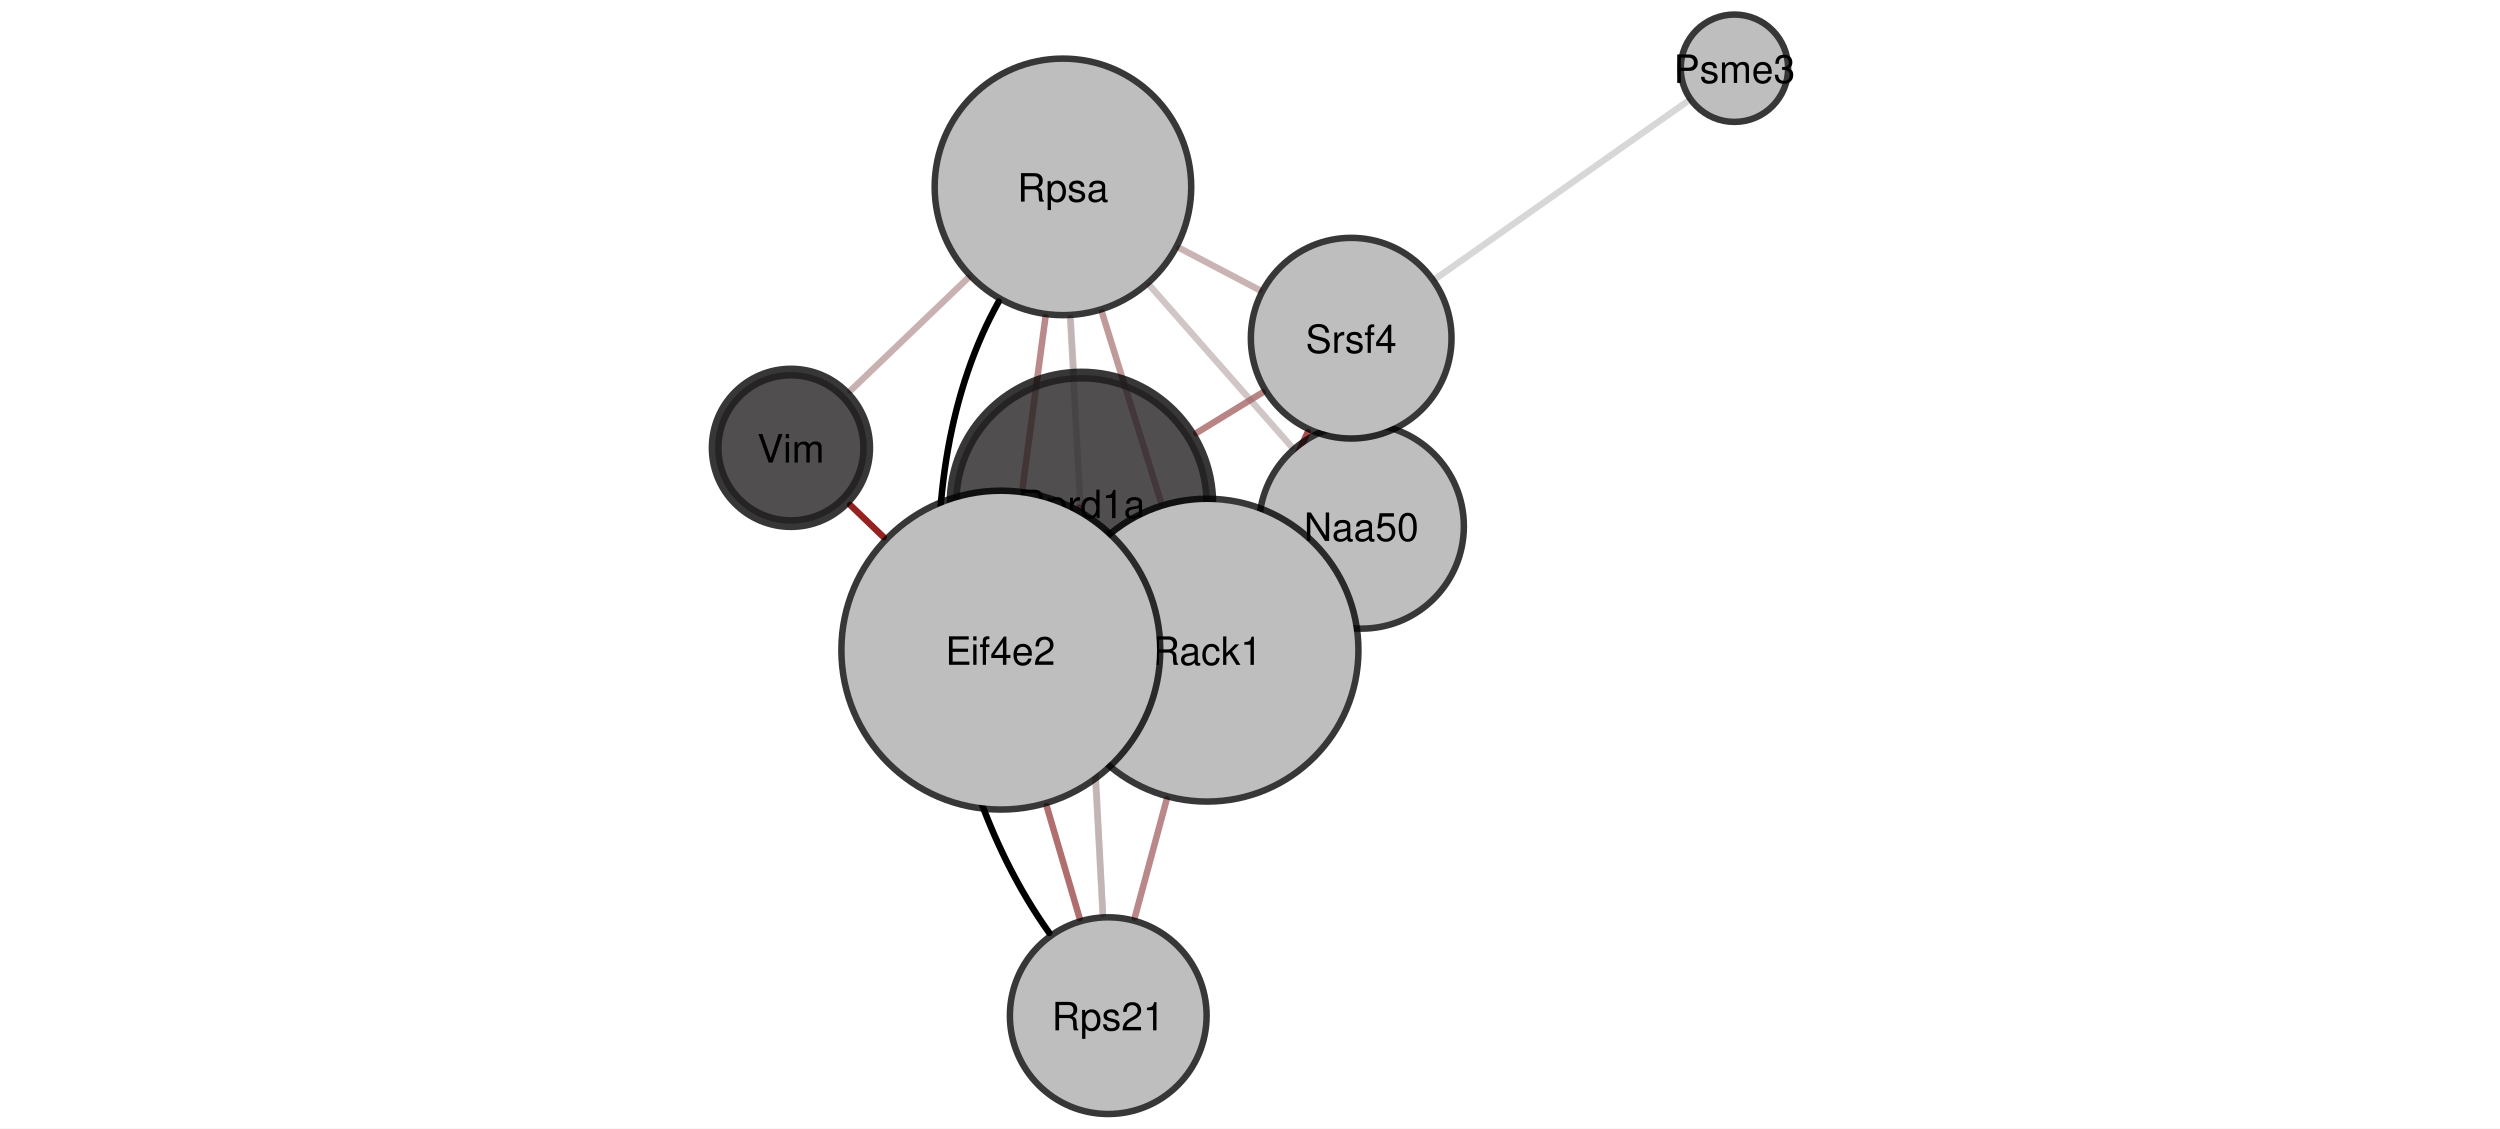
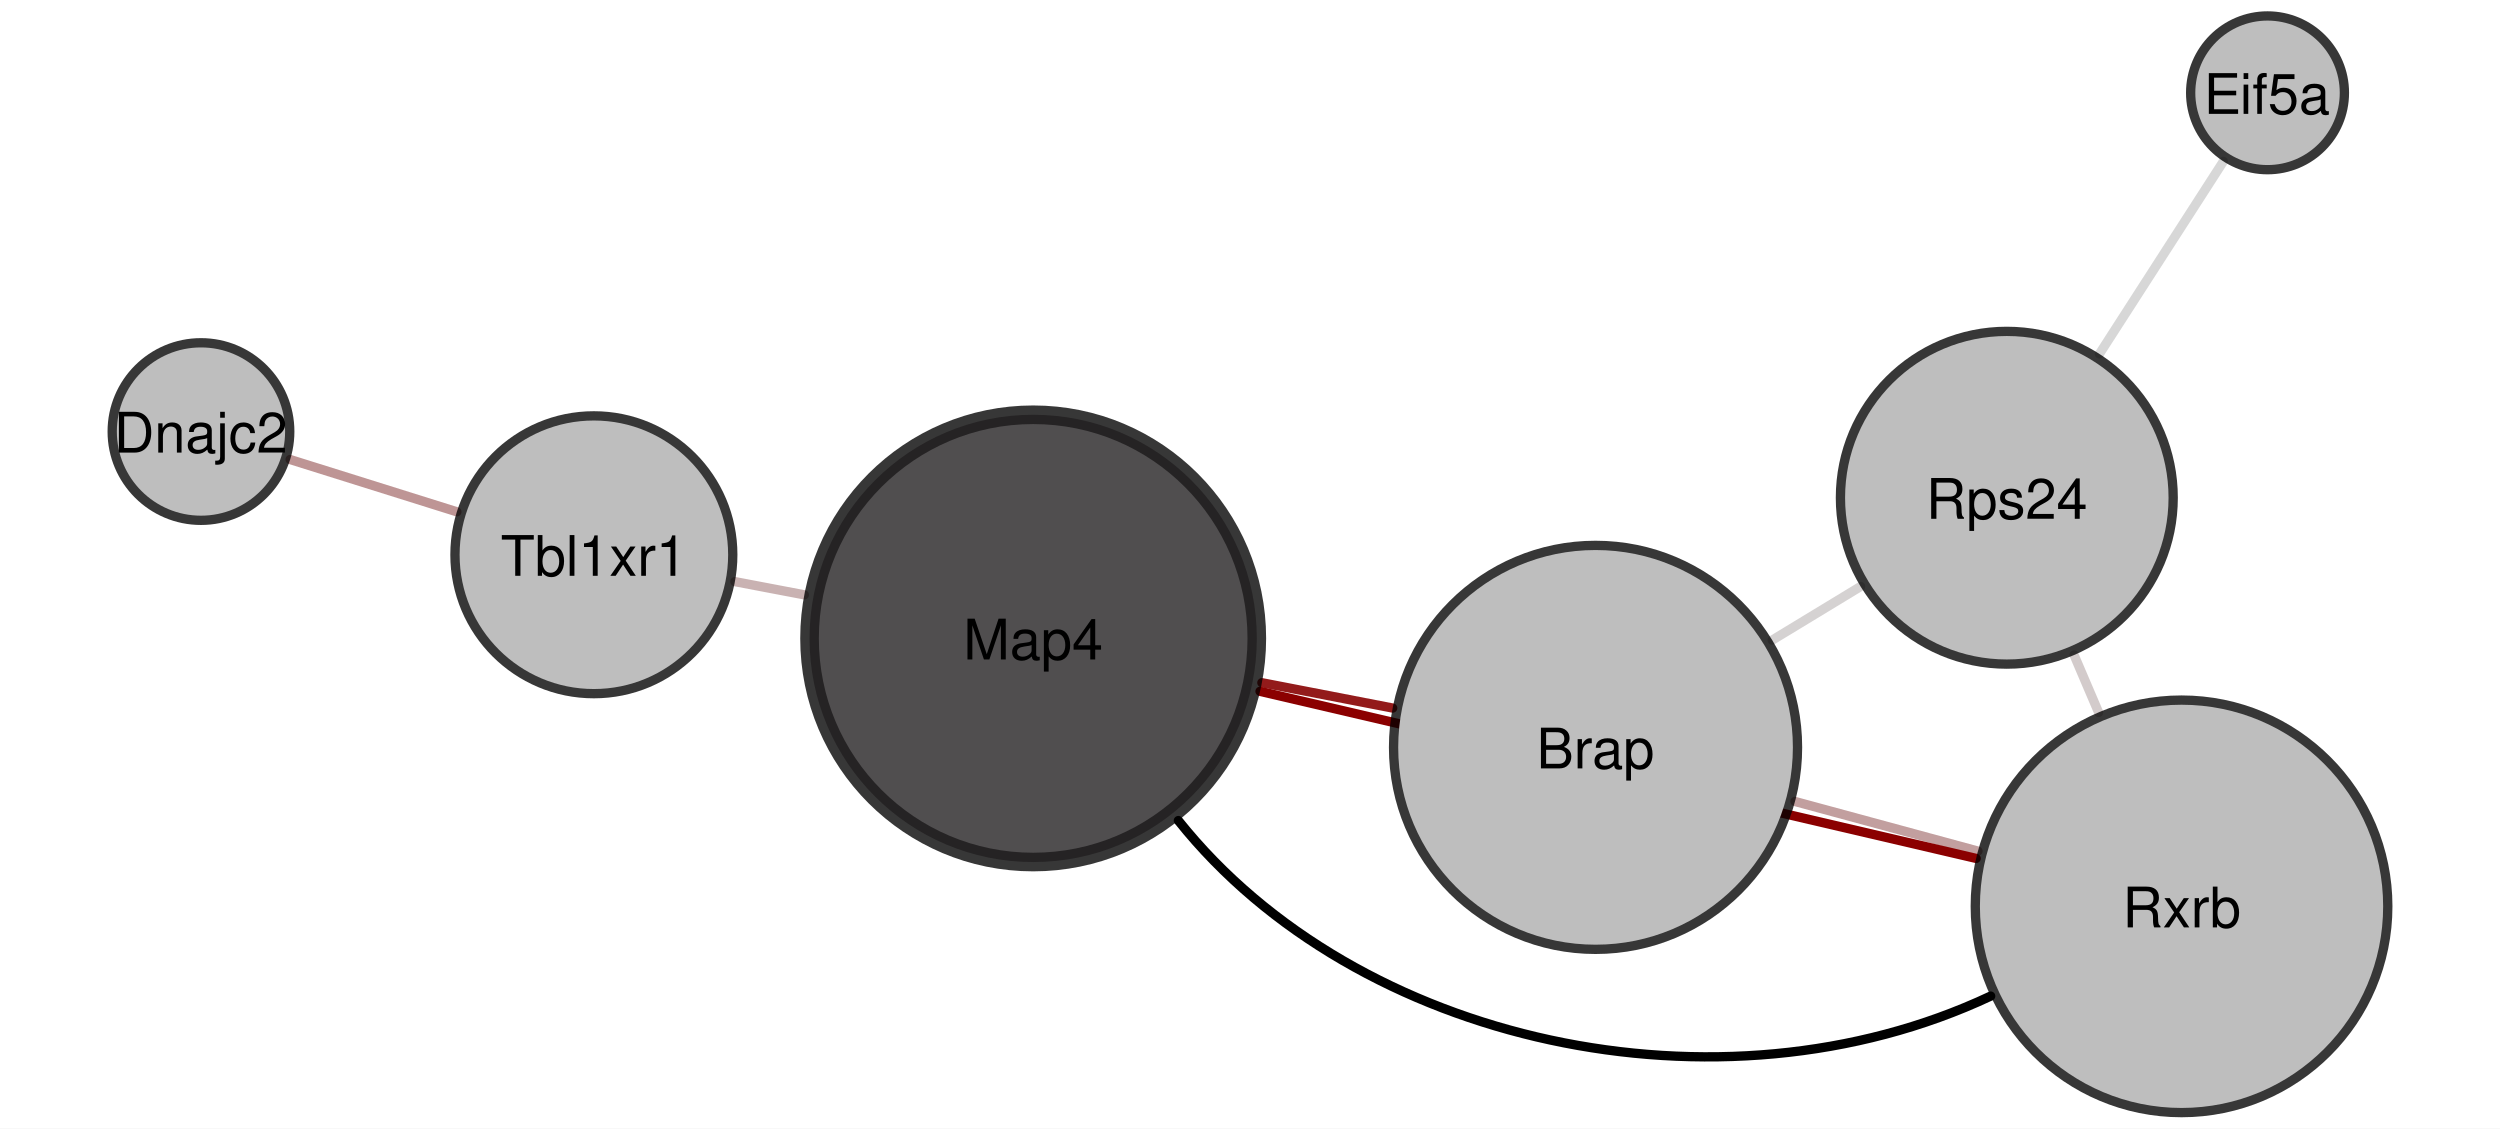
<svg xmlns="http://www.w3.org/2000/svg" version="1.1" baseProfile="full" x="0px" y="0px" width="1513px" height="683px" viewBox="0 0 1513 683">
  <g stroke-linejoin="miter" stroke-dashoffset="0" stroke-dasharray="none" stroke-width="1" stroke-miterlimit="10" stroke-linecap="square">
    <g fill-opacity="1" fill-rule="nonzero" stroke="none" fill="#ffffff">
      <path d="M 0 0 L 1513 0 L 1513 683 L 0 683 L 0 0 z" />
    </g>
-     <g transform="matrix(1.969167, 0, 0, 1.969167, 719.4116, 294.9842)">
-       <g stroke-linejoin="round" stroke-width="2" stroke-linecap="round" fill="none" stroke-opacity="0.686" stroke="#b49999">
-         <path d="M -26.364 131.16 L -30.808 46.328" />
+     <g transform="matrix(2.819731, 0, 0, 2.819731, 854.1492, 334.5016)">
+       <g stroke-linejoin="round" stroke-width="2" stroke-linecap="round" fill="none" stroke-opacity="0.761" stroke="#aa7474">
+         <path d="M -204.859 -8.78 L -240.647 -20.003" />
      </g>
    </g>
-     <g transform="matrix(1.969167, 0, 0, 1.969167, 719.4116, 294.9842)">
-       <g stroke-linejoin="round" stroke-width="2" stroke-linecap="round" fill="none" stroke-opacity="0.831" stroke="#a15151">
-         <path d="M -33.537 132.384 L -43.649 97.978" />
+     <g transform="matrix(2.819731, 0, 0, 2.819731, 854.1492, 334.5016)">
+       <g stroke-linejoin="round" stroke-width="2" stroke-linecap="round" fill="none" stroke-opacity="0.702" stroke="#b29191">
+         <path d="M -145.186 6.204 L -130.285 9.041" />
      </g>
    </g>
-     <g transform="matrix(1.969167, 0, 0, 1.969167, 719.4116, 294.9842)">
-       <g stroke-linejoin="round" stroke-width="2" stroke-linecap="round" fill="none" stroke-opacity="0.784" stroke="#a76868">
-         <path d="M -16.581 132.199 L -6.772 95.905" />
+     <g transform="matrix(2.819731, 0, 0, 2.819731, 854.1492, 334.5016)">
+       <g stroke-linejoin="round" stroke-width="2" stroke-linecap="round" fill="none" stroke-opacity="0.624" stroke="#bcb6b6">
+         <path d="M 77.449 18.765 L 96.423 7.248" />
      </g>
    </g>
-     <g transform="matrix(1.969167, 0, 0, 1.969167, 719.4116, 294.9842)">
-       <g stroke-linejoin="round" stroke-width="2" stroke-linecap="round" fill="none" stroke-opacity="0.631" stroke="#bbb3b3">
-         <path d="M -26.435 131.164 L -36.449 -52.004" />
+     <g transform="matrix(2.819731, 0, 0, 2.819731, 854.1492, 334.5016)">
+       <g stroke-linejoin="round" stroke-width="2" stroke-linecap="round" fill="none" stroke-opacity="0.741" stroke="#ad7e7e">
+         <path d="M 82.339 53.391 L 121.614 64.047" />
      </g>
    </g>
-     <g transform="matrix(1.969167, 0, 0, 1.969167, 719.4116, 294.9842)">
-       <g stroke-linejoin="round" stroke-width="2" stroke-linecap="round" fill="none" stroke-opacity="1" stroke="#000000">
-         <path d="M -58.401 -57.095 C -88.235 -3.8 -81.279 83.064 -42.864 136.922" />
+     <g transform="matrix(2.819731, 0, 0, 2.819731, 854.1492, 334.5016)">
+       <g stroke-linejoin="round" stroke-width="2" stroke-linecap="round" fill="none" stroke-opacity="0.961" stroke="#901313">
+         <path d="M -4.009 33.342 L -32.08 27.903" />
      </g>
    </g>
-     <g transform="matrix(1.969167, 0, 0, 1.969167, 719.4116, 294.9842)">
-       <g stroke-linejoin="round" stroke-width="2" stroke-linecap="round" fill="none" stroke-opacity="0.698" stroke="#b29292">
-         <path d="M 21.743 -60.661 L -2.865 -73.579" />
+     <g transform="matrix(2.819731, 0, 0, 2.819731, 854.1492, 334.5016)">
+       <g stroke-linejoin="round" stroke-width="2" stroke-linecap="round" fill="none" stroke-opacity="0.639" stroke="#baaeae">
+         <path d="M 142.238 21.954 L 147.507 34.275" />
      </g>
    </g>
-     <g transform="matrix(1.969167, 0, 0, 1.969167, 719.4116, 294.9842)">
-       <g stroke-linejoin="round" stroke-width="2" stroke-linecap="round" fill="none" stroke-opacity="0.655" stroke="#b8a8a8">
-         <path d="M -35.393 -36.464 L -36.301 -52.013" />
+     <g transform="matrix(2.819731, 0, 0, 2.819731, 854.1492, 334.5016)">
+       <g stroke-linejoin="round" stroke-width="2" stroke-linecap="round" fill="none" stroke-opacity="0.608" stroke="#bebebe">
+         <path d="M 174.289 -83.993 L 147.679 -42.666" />
      </g>
    </g>
-     <g transform="matrix(1.969167, 0, 0, 1.969167, 719.4116, 294.9842)">
-       <g stroke-linejoin="round" stroke-width="2" stroke-linecap="round" fill="none" stroke-opacity="0.784" stroke="#a76969">
-         <path d="M -51.104 0.451 L -44.029 -52.303" />
+     <g transform="matrix(2.819731, 0, 0, 2.819731, 854.1492, 334.5016)">
+       <g stroke-linejoin="round" stroke-width="2" stroke-linecap="round" fill="none" stroke-opacity="1" stroke="#8b0000">
+         <path d="M 121.219 65.614 L -32.475 29.753" />
      </g>
    </g>
-     <g transform="matrix(1.969167, 0, 0, 1.969167, 719.4116, 294.9842)">
-       <g stroke-linejoin="round" stroke-width="2" stroke-linecap="round" fill="none" stroke-opacity="0.655" stroke="#b8a8a8">
-         <path d="M 31.64 -12.454 L -11.957 -62.016" />
+     <g transform="matrix(2.819731, 0, 0, 2.819731, 854.1492, 334.5016)">
+       <g stroke-linejoin="round" stroke-width="2" stroke-linecap="round" fill="none" stroke-opacity="1" stroke="#000000">
+         <path d="M -50.008 57.495 C -11.704 105.564 66.353 122.428 124.338 95.163" />
      </g>
    </g>
-     <g transform="matrix(1.969167, 0, 0, 1.969167, 719.4116, 294.9842)">
-       <g stroke-linejoin="round" stroke-width="2" stroke-linecap="round" fill="none" stroke-opacity="0.753" stroke="#ab7878">
-         <path d="M -8.487 4.631 L -26.651 -53.768" />
+     <g transform="matrix(2.819731, 0, 0, 2.819731, 854.1492, 334.5016)">
+       <g stroke-linejoin="round" stroke-width="4" stroke-linecap="round" fill="none" stroke-opacity="0.784" stroke="#000000">
+         <path d="M -241.728 -26.005 C -241.728 -16.033 -249.812 -7.95 -259.783 -7.95 C -269.754 -7.95 -277.837 -16.033 -277.837 -26.005 C -277.837 -35.976 -269.754 -44.059 -259.783 -44.059 C -249.812 -44.059 -241.728 -35.976 -241.728 -26.005 z" />
      </g>
    </g>
-     <g transform="matrix(1.969167, 0, 0, 1.969167, 719.4116, 294.9842)">
-       <g stroke-linejoin="round" stroke-width="2" stroke-linecap="round" fill="none" stroke-opacity="0.702" stroke="#b29090">
-         <path d="M -104.003 -29.675 L -67.826 -64.383" />
+     <g transform="matrix(2.819731, 0, 0, 2.819731, 854.1492, 334.5016)">
+       <g fill-opacity="1" fill-rule="nonzero" stroke="none" fill="#bebebe">
+         <path d="M -241.728 -26.005 C -241.728 -16.033 -249.812 -7.95 -259.783 -7.95 C -269.754 -7.95 -277.837 -16.033 -277.837 -26.005 C -277.837 -35.976 -269.754 -44.059 -259.783 -44.059 C -249.812 -44.059 -241.728 -35.976 -241.728 -26.005 z" />
      </g>
    </g>
-     <g transform="matrix(1.969167, 0, 0, 1.969167, 719.4116, 294.9842)">
-       <g stroke-linejoin="round" stroke-width="2" stroke-linecap="round" fill="none" stroke-opacity="0.882" stroke="#9a3838">
-         <path d="M -52.943 41.261 L -33.671 6.187" />
+     <g transform="matrix(2.819731, 0, 0, 2.819731, 68.96769, 273.9142)">
+       <text fill-opacity="1" font-style="normal" font-family="Helvetica" font-weight="normal" stroke="none" fill="#000000" font-size="12" x="0" y="0">Dnajc2</text>
+     </g>
+     <g transform="matrix(2.819731, 0, 0, 2.819731, 854.1492, 334.5016)">
+       <g stroke-linejoin="round" stroke-width="4" stroke-linecap="round" fill="none" stroke-opacity="0.784" stroke="#000000">
+         <path d="M -146.642 0.441 C -146.642 16.354 -159.543 29.255 -175.456 29.255 C -191.37 29.255 -204.27 16.354 -204.27 0.441 C -204.27 -15.473 -191.37 -28.373 -175.456 -28.373 C -159.543 -28.373 -146.642 -15.473 -146.642 0.441 z" />
      </g>
    </g>
-     <g transform="matrix(1.969167, 0, 0, 1.969167, 719.4116, 294.9842)">
-       <g stroke-linejoin="round" stroke-width="2" stroke-linecap="round" fill="none" stroke-opacity="0.714" stroke="#b08b8b">
-         <path d="M 8.345 8.289 L 20.72 9.296" />
+     <g transform="matrix(2.819731, 0, 0, 2.819731, 854.1492, 334.5016)">
+       <g fill-opacity="1" fill-rule="nonzero" stroke="none" fill="#bebebe">
+         <path d="M -146.642 0.441 C -146.642 16.354 -159.543 29.255 -175.456 29.255 C -191.37 29.255 -204.27 16.354 -204.27 0.441 C -204.27 -15.473 -191.37 -28.373 -175.456 -28.373 C -159.543 -28.373 -146.642 -15.473 -146.642 0.441 z" />
      </g>
    </g>
-     <g transform="matrix(1.969167, 0, 0, 1.969167, 719.4116, 294.9842)">
-       <g stroke-linejoin="round" stroke-width="2" stroke-linecap="round" fill="none" stroke-opacity="0.851" stroke="#9f4949">
-         <path d="M -6.014 36.419 L -25.284 13.912" />
+     <g transform="matrix(2.819731, 0, 0, 2.819731, 302.9955, 348.4831)">
+       <text fill-opacity="1" font-style="normal" font-family="Helvetica" font-weight="normal" stroke="none" fill="#000000" font-size="12" x="0" y="0">Tbl1xr1</text>
+     </g>
+     <g transform="matrix(2.819731, 0, 0, 2.819731, 854.1492, 334.5016)">
+       <g stroke-linejoin="round" stroke-width="4" stroke-linecap="round" fill="none" stroke-opacity="0.784" stroke="#000000">
+         <path d="M 81.886 41.778 C 81.886 65.169 62.925 84.131 39.534 84.131 C 16.143 84.131 -2.819 65.169 -2.819 41.778 C -2.819 18.387 16.143 -0.574 39.534 -0.574 C 62.925 -0.574 81.886 18.387 81.886 41.778 z" />
      </g>
    </g>
-     <g transform="matrix(1.969167, 0, 0, 1.969167, 719.4116, 294.9842)">
-       <g stroke-linejoin="round" stroke-width="2" stroke-linecap="round" fill="none" stroke-opacity="0.792" stroke="#a66464">
-         <path d="M 22.784 -29.233 L 2.376 -16.732" />
+     <g transform="matrix(2.819731, 0, 0, 2.819731, 854.1492, 334.5016)">
+       <g fill-opacity="1" fill-rule="nonzero" stroke="none" fill="#bebebe">
+         <path d="M 81.886 41.778 C 81.886 65.169 62.925 84.131 39.534 84.131 C 16.143 84.131 -2.819 65.169 -2.819 41.778 C -2.819 18.387 16.143 -0.574 39.534 -0.574 C 62.925 -0.574 81.886 18.387 81.886 41.778 z" />
      </g>
    </g>
-     <g transform="matrix(1.969167, 0, 0, 1.969167, 719.4116, 294.9842)">
-       <g stroke-linejoin="round" stroke-width="2" stroke-linecap="round" fill="none" stroke-opacity="0.608" stroke="#bebebe">
-         <path d="M 75.96 -64.198 L 153.41 -118.755" />
+     <g transform="matrix(2.819731, 0, 0, 2.819731, 929.8873, 465.043)">
+       <text fill-opacity="1" font-style="normal" font-family="Helvetica" font-weight="normal" stroke="none" fill="#000000" font-size="12" x="0" y="0">Brap</text>
+     </g>
+     <g transform="matrix(2.819731, 0, 0, 2.819731, 854.1492, 334.5016)">
+       <g stroke-linejoin="round" stroke-width="4" stroke-linecap="round" fill="none" stroke-opacity="0.784" stroke="#000000">
+         <path d="M 162.515 -11.8 C 162.515 7.37 146.975 22.911 127.805 22.911 C 108.635 22.911 93.094 7.37 93.094 -11.8 C 93.094 -30.97 108.635 -46.51 127.805 -46.51 C 146.975 -46.51 162.515 -30.97 162.515 -11.8 z" />
      </g>
    </g>
-     <g transform="matrix(1.969167, 0, 0, 1.969167, 719.4116, 294.9842)">
-       <g stroke-linejoin="round" stroke-width="2" stroke-linecap="round" fill="none" stroke-opacity="0.82" stroke="#a25757">
-         <path d="M 27.761 32.258 L 42.7 20.268" />
+     <g transform="matrix(2.819731, 0, 0, 2.819731, 854.1492, 334.5016)">
+       <g fill-opacity="1" fill-rule="nonzero" stroke="none" fill="#bebebe">
+         <path d="M 162.515 -11.8 C 162.515 7.37 146.975 22.911 127.805 22.911 C 108.635 22.911 93.094 7.37 93.094 -11.8 C 93.094 -30.97 108.635 -46.51 127.805 -46.51 C 146.975 -46.51 162.515 -30.97 162.515 -11.8 z" />
      </g>
    </g>
-     <g transform="matrix(1.969167, 0, 0, 1.969167, 719.4116, 294.9842)">
-       <g stroke-linejoin="round" stroke-width="2" stroke-linecap="round" fill="none" stroke-opacity="0.851" stroke="#9e4747">
-         <path d="M -10.462 33.763 L 22.375 22.482" />
+     <g transform="matrix(2.819731, 0, 0, 2.819731, 1165.62, 313.9676)">
+       <text fill-opacity="1" font-style="normal" font-family="Helvetica" font-weight="normal" stroke="none" fill="#000000" font-size="12" x="0" y="0">Rps24</text>
+     </g>
+     <g transform="matrix(2.819731, 0, 0, 2.819731, 854.1492, 334.5016)">
+       <g stroke-linejoin="round" stroke-width="4" stroke-linecap="round" fill="none" stroke-opacity="0.784" stroke="#000000">
+         <path d="M 208.576 75.9 C 208.576 99.798 189.203 119.171 165.306 119.171 C 141.408 119.171 122.035 99.798 122.035 75.9 C 122.035 52.002 141.408 32.629 165.306 32.629 C 189.203 32.629 208.576 52.002 208.576 75.9 z" />
      </g>
    </g>
-     <g transform="matrix(1.969167, 0, 0, 1.969167, 719.4116, 294.9842)">
-       <g stroke-linejoin="round" stroke-width="2" stroke-linecap="round" fill="none" stroke-opacity="0.953" stroke="#911616">
-         <path d="M -93.75 15.309 L -104.044 5.387" />
+     <g transform="matrix(2.819731, 0, 0, 2.819731, 854.1492, 334.5016)">
+       <g fill-opacity="1" fill-rule="nonzero" stroke="none" fill="#bebebe">
+         <path d="M 208.576 75.9 C 208.576 99.798 189.203 119.171 165.306 119.171 C 141.408 119.171 122.035 99.798 122.035 75.9 C 122.035 52.002 141.408 32.629 165.306 32.629 C 189.203 32.629 208.576 52.002 208.576 75.9 z" />
      </g>
    </g>
-     <g transform="matrix(1.969167, 0, 0, 1.969167, 719.4116, 294.9842)">
-       <g stroke-linejoin="round" stroke-width="2" stroke-linecap="round" fill="none" stroke-opacity="0.886" stroke="#9a3737">
-         <path d="M 36.578 -16.962 L 25.567 6.87" />
+     <g transform="matrix(2.819731, 0, 0, 2.819731, 1284.546, 561.2575)">
+       <text fill-opacity="1" font-style="normal" font-family="Helvetica" font-weight="normal" stroke="none" fill="#000000" font-size="12" x="0" y="0">Rxrb</text>
+     </g>
+     <g transform="matrix(2.819731, 0, 0, 2.819731, 854.1492, 334.5016)">
+       <g stroke-linejoin="round" stroke-width="4" stroke-linecap="round" fill="none" stroke-opacity="0.784" stroke="#000000">
+         <path d="M 199.263 -98.707 C 199.263 -90.146 192.323 -83.207 183.763 -83.207 C 175.202 -83.207 168.263 -90.146 168.263 -98.707 C 168.263 -107.267 175.202 -114.207 183.763 -114.207 C 192.323 -114.207 199.263 -107.267 199.263 -98.707 z" />
      </g>
    </g>
-     <g transform="matrix(1.969167, 0, 0, 1.969167, 719.4116, 294.9842)">
-       <g stroke-linejoin="round" stroke-width="2" stroke-linecap="round" fill="none" stroke-opacity="1" stroke="#8b0000">
-         <path d="M -7.749 50.016 L -41.903 50.01" />
+     <g transform="matrix(2.819731, 0, 0, 2.819731, 854.1492, 334.5016)">
+       <g fill-opacity="1" fill-rule="nonzero" stroke="none" fill="#bebebe">
+         <path d="M 199.263 -98.707 C 199.263 -90.146 192.323 -83.207 183.763 -83.207 C 175.202 -83.207 168.263 -90.146 168.263 -98.707 C 168.263 -107.267 175.202 -114.207 183.763 -114.207 C 192.323 -114.207 199.263 -107.267 199.263 -98.707 z" />
      </g>
    </g>
-     <g transform="matrix(1.969167, 0, 0, 1.969167, 719.4116, 294.9842)">
+     <g transform="matrix(2.819731, 0, 0, 2.819731, 1333.749, 68.91364)">
+       <text fill-opacity="1" font-style="normal" font-family="Helvetica" font-weight="normal" stroke="none" fill="#000000" font-size="12" x="0" y="0">Eif5a</text>
+     </g>
+     <g transform="matrix(2.819731, 0, 0, 2.819731, 854.1492, 334.5016)">
      <g stroke-linejoin="round" stroke-width="4" stroke-linecap="round" fill="none" stroke-opacity="0.784" stroke="#000000">
-         <path d="M 4.5 162.347 C 4.5 178.49 -8.586 191.577 -24.73 191.577 C -40.873 191.577 -53.96 178.49 -53.96 162.347 C -53.96 146.204 -40.873 133.117 -24.73 133.117 C -8.586 133.117 4.5 146.204 4.5 162.347 z" />
+         <path d="M -33.168 18.392 C -33.168 44.902 -54.658 66.392 -81.168 66.392 C -107.677 66.392 -129.168 44.902 -129.168 18.392 C -129.168 -8.117 -107.677 -29.608 -81.168 -29.608 C -54.658 -29.608 -33.168 -8.117 -33.168 18.392 z" />
      </g>
    </g>
-     <g transform="matrix(1.969167, 0, 0, 1.969167, 719.4116, 294.9842)">
-       <g fill-opacity="1" fill-rule="nonzero" stroke="none" fill="#bebebe">
-         <path d="M 4.5 162.347 C 4.5 178.49 -8.586 191.577 -24.73 191.577 C -40.873 191.577 -53.96 178.49 -53.96 162.347 C -53.96 146.204 -40.873 133.117 -24.73 133.117 C -8.586 133.117 4.5 146.204 4.5 162.347 z" />
+     <g transform="matrix(2.819731, 0, 0, 2.819731, 854.1492, 334.5016)">
+       <g fill-opacity="0.784" fill-rule="nonzero" stroke="none" fill="#201e1f">
+         <path d="M -33.168 18.392 C -33.168 44.902 -54.658 66.392 -81.168 66.392 C -107.677 66.392 -129.168 44.902 -129.168 18.392 C -129.168 -8.117 -107.677 -29.608 -81.168 -29.608 C -54.658 -29.608 -33.168 -8.117 -33.168 18.392 z" />
      </g>
    </g>
-     <g transform="matrix(1.969167, 0, 0, 1.969167, 636.562, 623.5686)">
-       <text fill-opacity="1" font-style="normal" font-family="Helvetica" font-weight="normal" stroke="none" fill="#000000" font-size="12" x="0" y="0">Rps21</text>
-     </g>
-     <g transform="matrix(1.969167, 0, 0, 1.969167, 719.4116, 294.9842)">
-       <g stroke-linejoin="round" stroke-width="4" stroke-linecap="round" fill="none" stroke-opacity="0.784" stroke="#000000">
-         <path d="M -0.233 -92.368 C -0.233 -71.147 -17.435 -53.944 -38.656 -53.944 C -59.877 -53.944 -77.08 -71.147 -77.08 -92.368 C -77.08 -113.588 -59.877 -130.791 -38.656 -130.791 C -17.435 -130.791 -0.233 -113.588 -0.233 -92.368 z" />
-       </g>
-     </g>
-     <g transform="matrix(1.969167, 0, 0, 1.969167, 719.4116, 294.9842)">
-       <g fill-opacity="1" fill-rule="nonzero" stroke="none" fill="#bebebe">
-         <path d="M -0.233 -92.368 C -0.233 -71.147 -17.435 -53.944 -38.656 -53.944 C -59.877 -53.944 -77.08 -71.147 -77.08 -92.368 C -77.08 -113.588 -59.877 -130.791 -38.656 -130.791 C -17.435 -130.791 -0.233 -113.588 -0.233 -92.368 z" />
-       </g>
-     </g>
-     <g transform="matrix(1.969167, 0, 0, 1.969167, 615.7093, 121.9929)">
-       <text fill-opacity="1" font-style="normal" font-family="Helvetica" font-weight="normal" stroke="none" fill="#000000" font-size="12" x="0" y="0">Rpsa</text>
-     </g>
-     <g transform="matrix(1.969167, 0, 0, 1.969167, 719.4116, 294.9842)">
-       <g stroke-linejoin="round" stroke-width="4" stroke-linecap="round" fill="none" stroke-opacity="0.784" stroke="#000000">
-         <path d="M 6.482 4.925 C 6.482 26.718 -11.185 44.385 -32.978 44.385 C -54.771 44.385 -72.437 26.718 -72.437 4.925 C -72.437 -16.868 -54.771 -34.535 -32.978 -34.535 C -11.185 -34.535 6.482 -16.868 6.482 4.925 z" />
-       </g>
-     </g>
-     <g transform="matrix(1.969167, 0, 0, 1.969167, 719.4116, 294.9842)">
-       <g fill-opacity="0.784" fill-rule="nonzero" stroke="none" fill="#201e1f">
-         <path d="M 6.482 4.925 C 6.482 26.718 -11.185 44.385 -32.978 44.385 C -54.771 44.385 -72.437 26.718 -72.437 4.925 C -72.437 -16.868 -54.771 -34.535 -32.978 -34.535 C -11.185 -34.535 6.482 -16.868 6.482 4.925 z" />
-       </g>
-     </g>
-     <g transform="matrix(1.969167, 0, 0, 1.969167, 615.7226, 313.5785)">
-       <text fill-opacity="1" font-style="normal" font-family="Helvetica" font-weight="normal" stroke="none" fill="#000000" font-size="12" x="0" y="0">Rprd1a</text>
-     </g>
-     <g transform="matrix(1.969167, 0, 0, 1.969167, 719.4116, 294.9842)">
-       <g stroke-linejoin="round" stroke-width="4" stroke-linecap="round" fill="none" stroke-opacity="0.784" stroke="#000000">
-         <path d="M 183.216 -128.833 C 183.216 -120.273 176.277 -113.333 167.716 -113.333 C 159.156 -113.333 152.216 -120.273 152.216 -128.833 C 152.216 -137.393 159.156 -144.333 167.716 -144.333 C 176.277 -144.333 183.216 -137.393 183.216 -128.833 z" />
-       </g>
-     </g>
-     <g transform="matrix(1.969167, 0, 0, 1.969167, 719.4116, 294.9842)">
-       <g fill-opacity="1" fill-rule="nonzero" stroke="none" fill="#bebebe">
-         <path d="M 183.216 -128.833 C 183.216 -120.273 176.277 -113.333 167.716 -113.333 C 159.156 -113.333 152.216 -120.273 152.216 -128.833 C 152.216 -137.393 159.156 -144.333 167.716 -144.333 C 176.277 -144.333 183.216 -137.393 183.216 -128.833 z" />
-       </g>
-     </g>
-     <g transform="matrix(1.969167, 0, 0, 1.969167, 1012.901, 50.18629)">
-       <text fill-opacity="1" font-style="normal" font-family="Helvetica" font-weight="normal" stroke="none" fill="#000000" font-size="12" x="0" y="0">Psme3</text>
-     </g>
-     <g transform="matrix(1.969167, 0, 0, 1.969167, 719.4116, 294.9842)">
-       <g stroke-linejoin="round" stroke-width="4" stroke-linecap="round" fill="none" stroke-opacity="0.784" stroke="#000000">
-         <path d="M 83.566 11.931 C 83.566 28.763 69.921 42.407 53.089 42.407 C 36.258 42.407 22.613 28.763 22.613 11.931 C 22.613 -4.901 36.258 -18.545 53.089 -18.545 C 69.921 -18.545 83.566 -4.901 83.566 11.931 z" />
-       </g>
-     </g>
-     <g transform="matrix(1.969167, 0, 0, 1.969167, 719.4116, 294.9842)">
-       <g fill-opacity="1" fill-rule="nonzero" stroke="none" fill="#bebebe">
-         <path d="M 83.566 11.931 C 83.566 28.763 69.921 42.407 53.089 42.407 C 36.258 42.407 22.613 28.763 22.613 11.931 C 22.613 -4.901 36.258 -18.545 53.089 -18.545 C 69.921 -18.545 83.566 -4.901 83.566 11.931 z" />
-       </g>
-     </g>
-     <g transform="matrix(1.969167, 0, 0, 1.969167, 789.1374, 327.3743)">
-       <text fill-opacity="1" font-style="normal" font-family="Helvetica" font-weight="normal" stroke="none" fill="#000000" font-size="12" x="0" y="0">Naa50</text>
-     </g>
-     <g transform="matrix(1.969167, 0, 0, 1.969167, 719.4116, 294.9842)">
-       <g stroke-linejoin="round" stroke-width="4" stroke-linecap="round" fill="none" stroke-opacity="0.784" stroke="#000000">
-         <path d="M -98.962 -12.165 C -98.962 0.699 -109.39 11.127 -122.255 11.127 C -135.119 11.127 -145.547 0.699 -145.547 -12.165 C -145.547 -25.03 -135.119 -35.458 -122.255 -35.458 C -109.39 -35.458 -98.962 -25.03 -98.962 -12.165 z" />
-       </g>
-     </g>
-     <g transform="matrix(1.969167, 0, 0, 1.969167, 719.4116, 294.9842)">
-       <g fill-opacity="0.784" fill-rule="nonzero" stroke="none" fill="#201e1f">
-         <path d="M -98.962 -12.165 C -98.962 0.699 -109.39 11.127 -122.255 11.127 C -135.119 11.127 -145.547 0.699 -145.547 -12.165 C -145.547 -25.03 -135.119 -35.458 -122.255 -35.458 C -109.39 -35.458 -98.962 -25.03 -98.962 -12.165 z" />
-       </g>
-     </g>
-     <g transform="matrix(1.969167, 0, 0, 1.969167, 458.3246, 279.9245)">
-       <text fill-opacity="1" font-style="normal" font-family="Helvetica" font-weight="normal" stroke="none" fill="#000000" font-size="12" x="0" y="0">Vim</text>
-     </g>
-     <g transform="matrix(1.969167, 0, 0, 1.969167, 719.4116, 294.9842)">
-       <g stroke-linejoin="round" stroke-width="4" stroke-linecap="round" fill="none" stroke-opacity="0.784" stroke="#000000">
-         <path d="M 51.162 50.019 C 51.162 75.165 30.776 95.551 5.629 95.551 C -19.518 95.551 -39.903 75.165 -39.903 50.019 C -39.903 24.872 -19.518 4.486 5.629 4.486 C 30.776 4.486 51.162 24.872 51.162 50.019 z" />
-       </g>
-     </g>
-     <g transform="matrix(1.969167, 0, 0, 1.969167, 719.4116, 294.9842)">
-       <g fill-opacity="1" fill-rule="nonzero" stroke="none" fill="#bebebe">
-         <path d="M 51.162 50.019 C 51.162 75.165 30.776 95.551 5.629 95.551 C -19.518 95.551 -39.903 75.165 -39.903 50.019 C -39.903 24.872 -19.518 4.486 5.629 4.486 C 30.776 4.486 51.162 24.872 51.162 50.019 z" />
-       </g>
-     </g>
-     <g transform="matrix(1.969167, 0, 0, 1.969167, 697.0073, 402.3749)">
-       <text fill-opacity="1" font-style="normal" font-family="Helvetica" font-weight="normal" stroke="none" fill="#000000" font-size="12" x="0" y="0">Rack1</text>
-     </g>
-     <g transform="matrix(1.969167, 0, 0, 1.969167, 719.4116, 294.9842)">
-       <g stroke-linejoin="round" stroke-width="4" stroke-linecap="round" fill="none" stroke-opacity="0.784" stroke="#000000">
-         <path d="M 79.769 -45.864 C 79.769 -29.385 66.411 -16.026 49.932 -16.026 C 33.454 -16.026 20.095 -29.385 20.095 -45.864 C 20.095 -62.342 33.454 -75.701 49.932 -75.701 C 66.411 -75.701 79.769 -62.342 79.769 -45.864 z" />
-       </g>
-     </g>
-     <g transform="matrix(1.969167, 0, 0, 1.969167, 719.4116, 294.9842)">
-       <g fill-opacity="1" fill-rule="nonzero" stroke="none" fill="#bebebe">
-         <path d="M 79.769 -45.864 C 79.769 -29.385 66.411 -16.026 49.932 -16.026 C 33.454 -16.026 20.095 -29.385 20.095 -45.864 C 20.095 -62.342 33.454 -75.701 49.932 -75.701 C 66.411 -75.701 79.769 -62.342 79.769 -45.864 z" />
-       </g>
-     </g>
-     <g transform="matrix(1.969167, 0, 0, 1.969167, 790.1605, 213.5672)">
-       <text fill-opacity="1" font-style="normal" font-family="Helvetica" font-weight="normal" stroke="none" fill="#000000" font-size="12" x="0" y="0">Srsf4</text>
-     </g>
-     <g transform="matrix(1.969167, 0, 0, 1.969167, 719.4116, 294.9842)">
-       <g stroke-linejoin="round" stroke-width="4" stroke-linecap="round" fill="none" stroke-opacity="0.784" stroke="#000000">
-         <path d="M -9.749 50.008 C -9.749 76.517 -31.24 98.008 -57.749 98.008 C -84.259 98.008 -105.749 76.517 -105.749 50.008 C -105.749 23.498 -84.259 2.008 -57.749 2.008 C -31.24 2.008 -9.749 23.498 -9.749 50.008 z" />
-       </g>
-     </g>
-     <g transform="matrix(1.969167, 0, 0, 1.969167, 719.4116, 294.9842)">
-       <g fill-opacity="1" fill-rule="nonzero" stroke="none" fill="#bebebe">
-         <path d="M -9.749 50.008 C -9.749 76.517 -31.24 98.008 -57.749 98.008 C -84.259 98.008 -105.749 76.517 -105.749 50.008 C -105.749 23.498 -84.259 2.008 -57.749 2.008 C -31.24 2.008 -9.749 23.498 -9.749 50.008 z" />
-       </g>
-     </g>
-     <g transform="matrix(1.969167, 0, 0, 1.969167, 572.1925, 402.3537)">
-       <text fill-opacity="1" font-style="normal" font-family="Helvetica" font-weight="normal" stroke="none" fill="#000000" font-size="12" x="0" y="0">Eif4e2</text>
+     <g transform="matrix(2.819731, 0, 0, 2.819731, 582.9579, 399.101)">
+       <text fill-opacity="1" font-style="normal" font-family="Helvetica" font-weight="normal" stroke="none" fill="#000000" font-size="12" x="0" y="0">Map4</text>
    </g>
  </g>
</svg>
